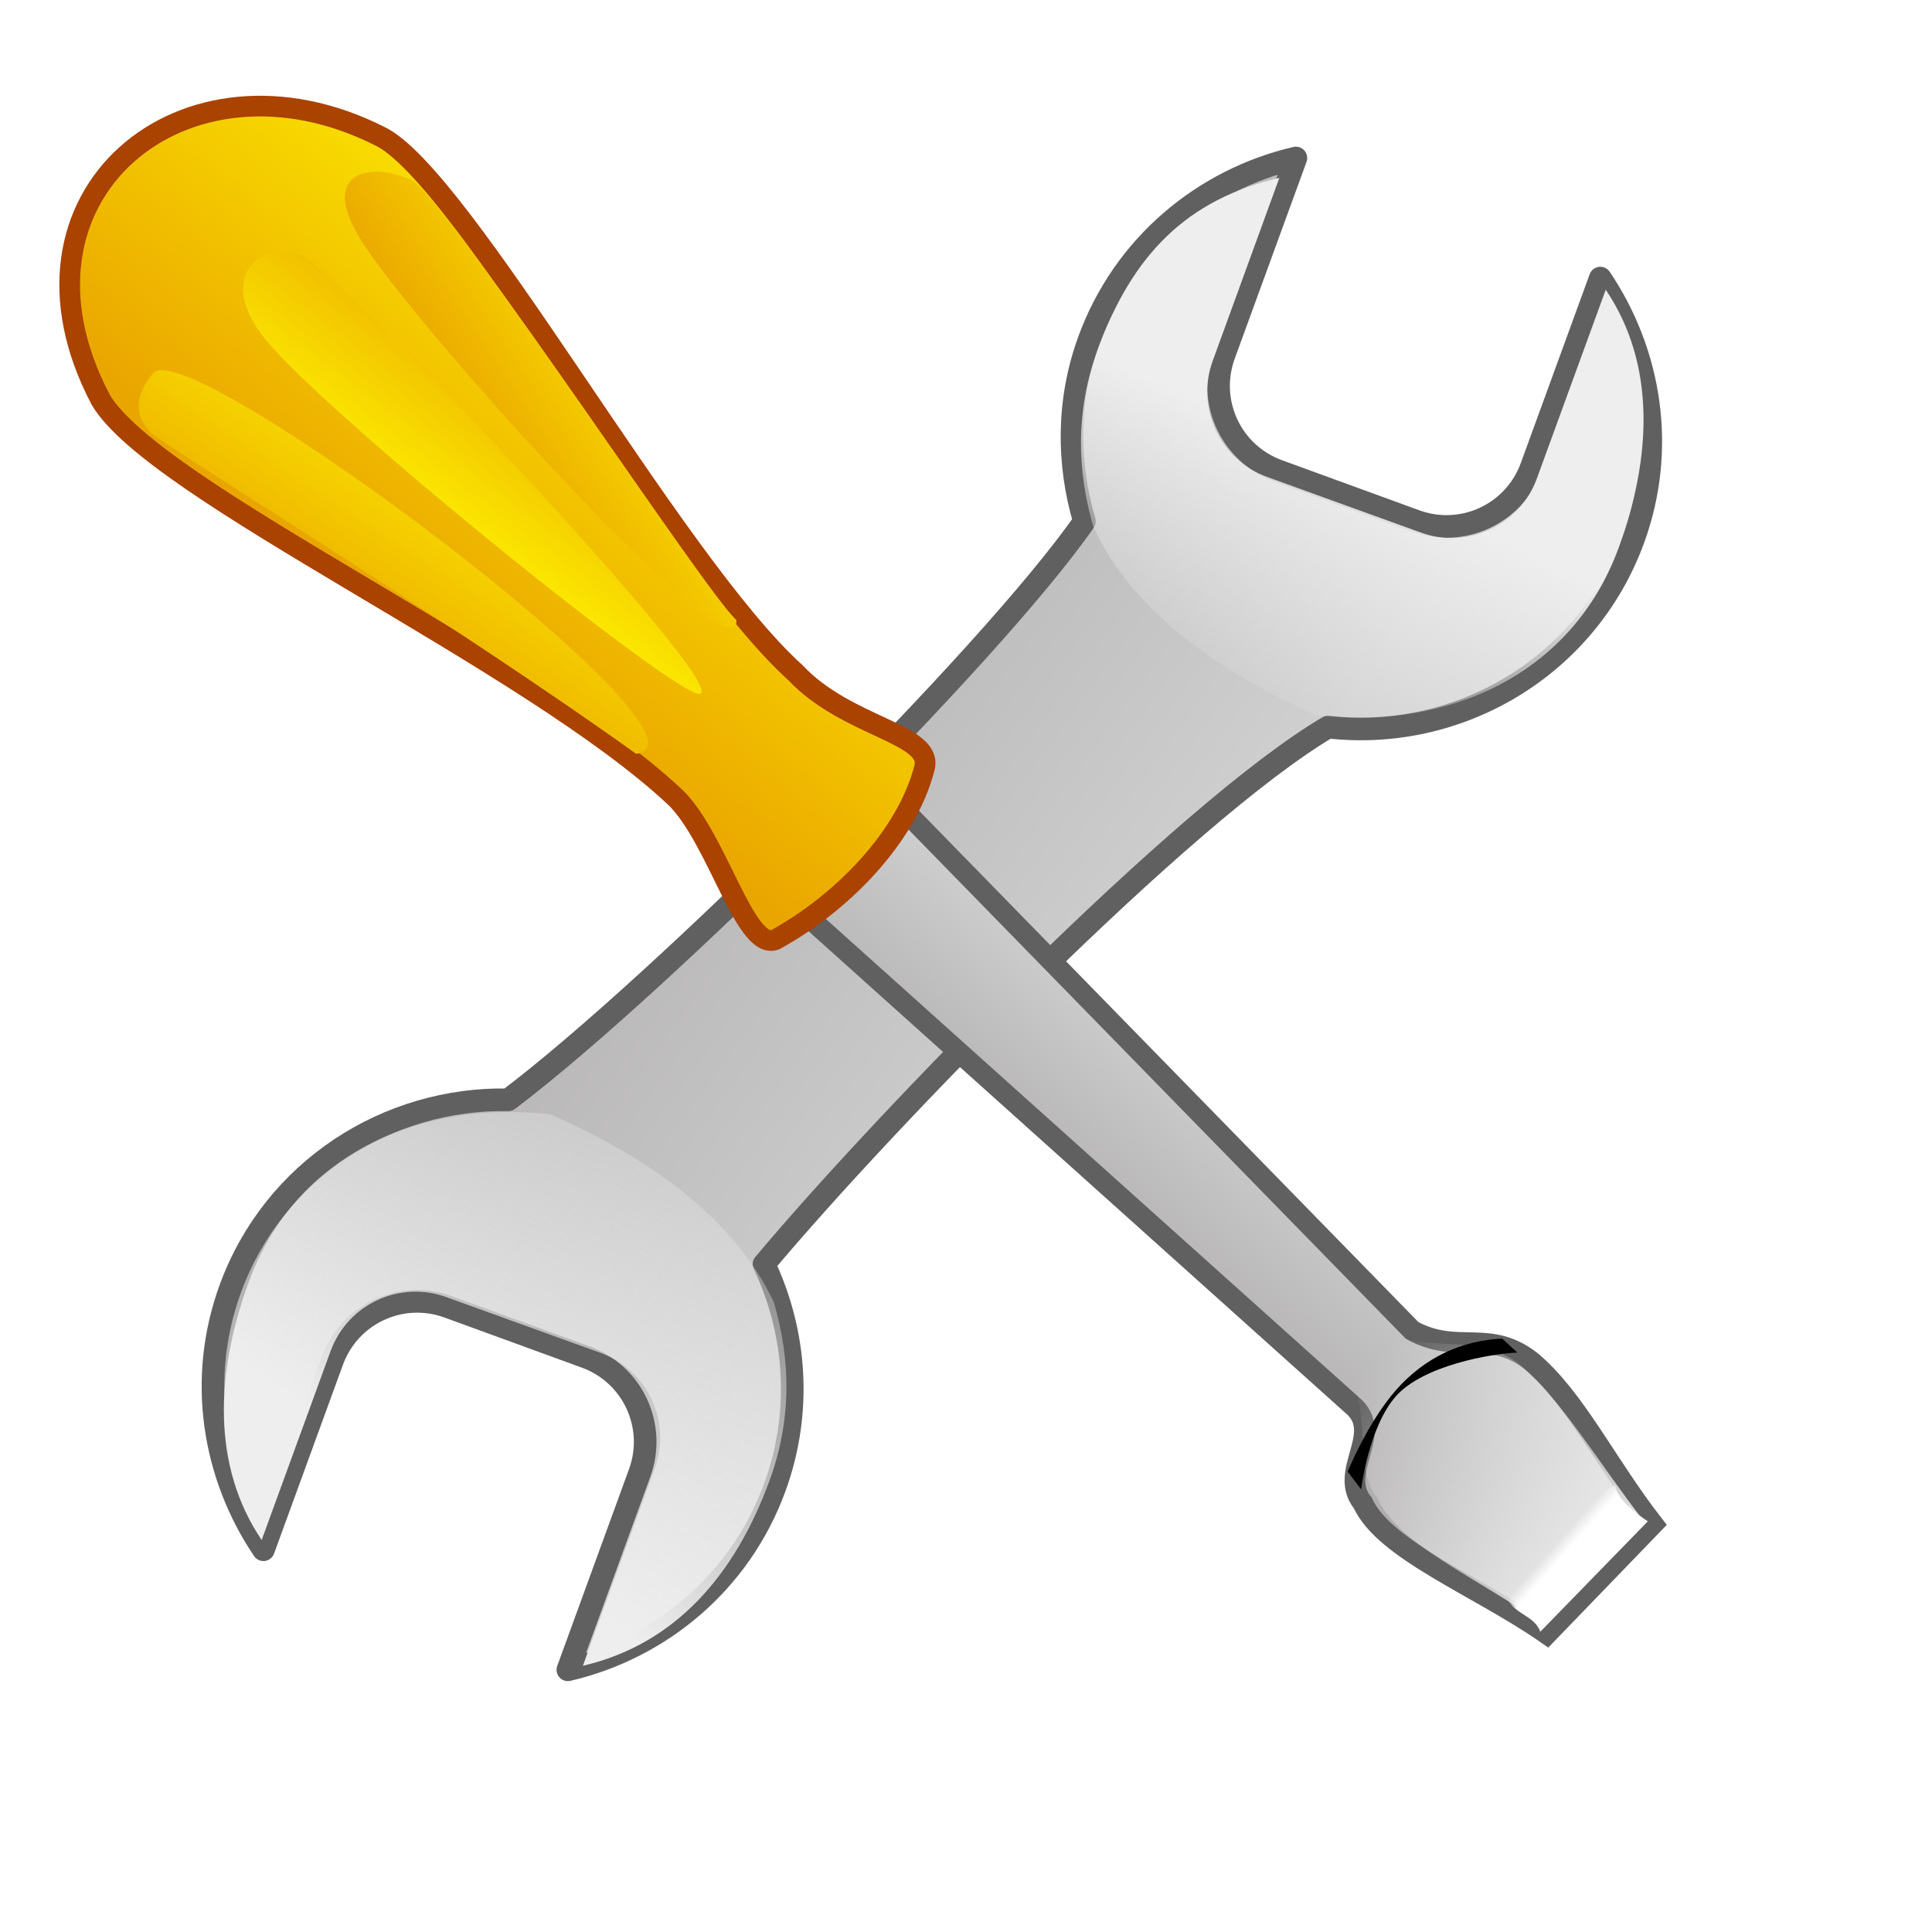
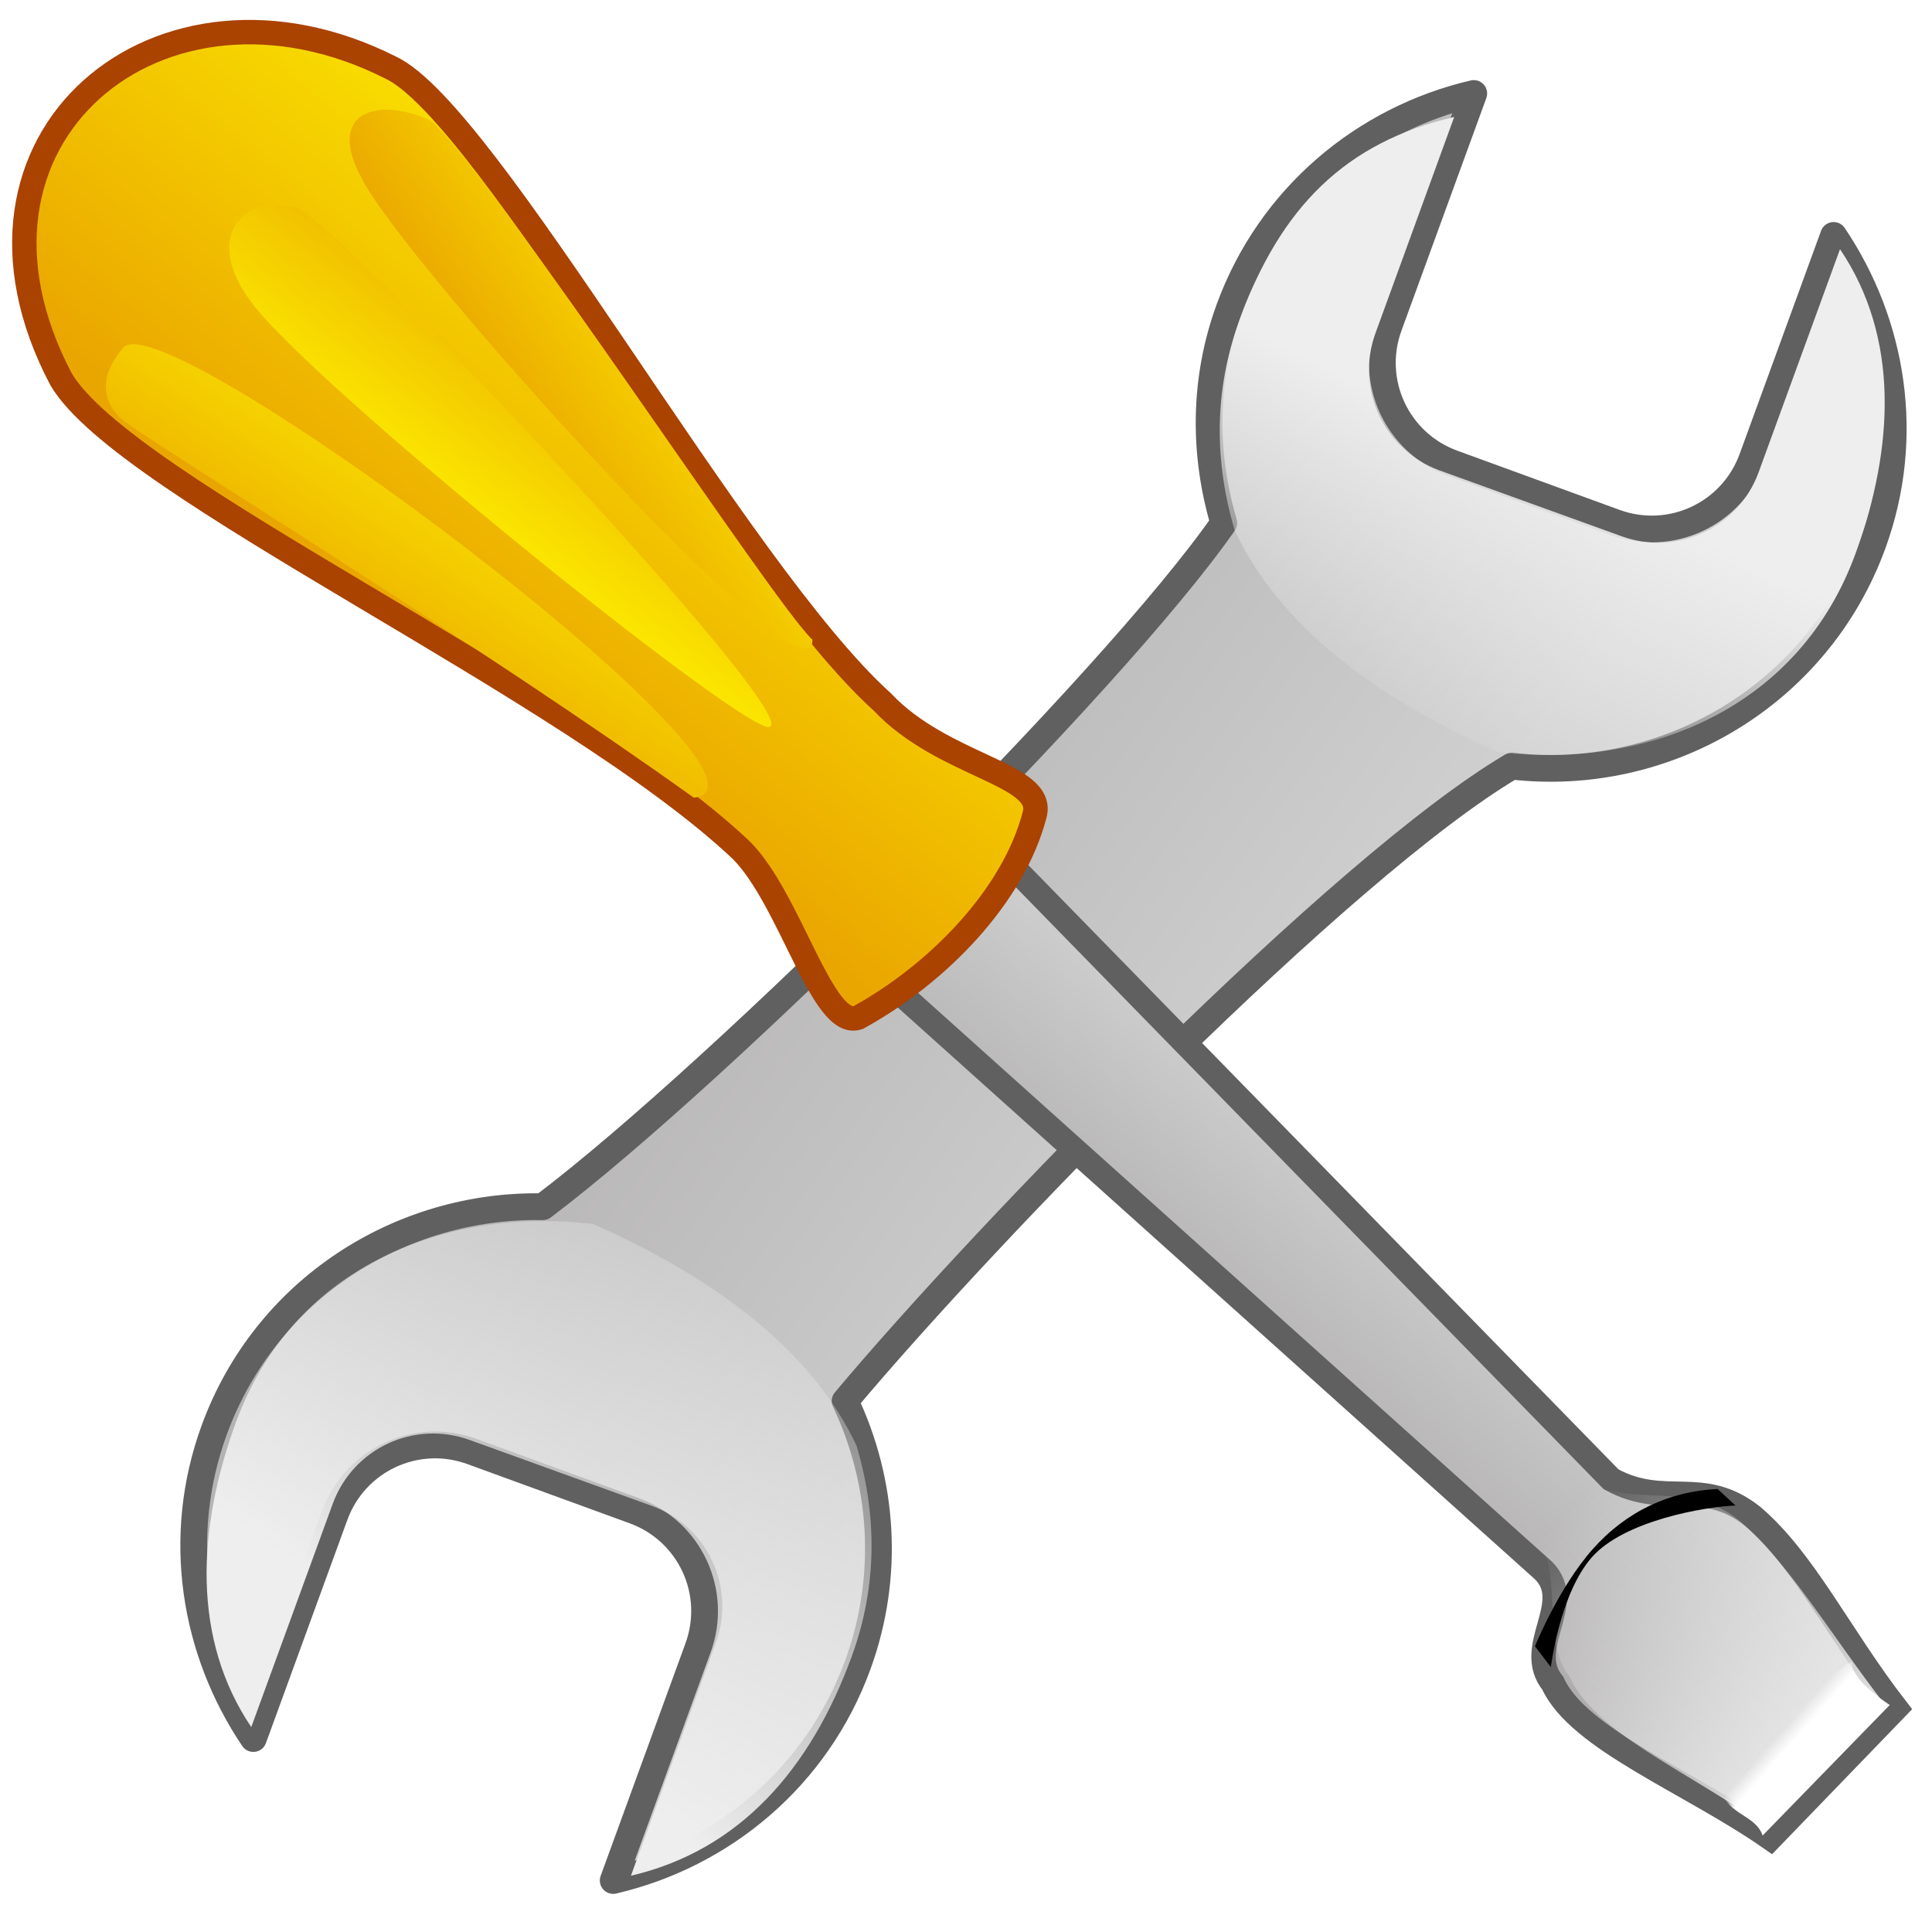
- <svg xmlns="http://www.w3.org/2000/svg" xmlns:xlink="http://www.w3.org/1999/xlink" id="svg1" height="80pt" width="80pt">
+ <svg xmlns="http://www.w3.org/2000/svg" xmlns:xlink="http://www.w3.org/1999/xlink" id="svg1" height="512" width="512" version="1.1">
  <defs id="defs3">
    <linearGradient id="linearGradient9171">
      <stop id="stop9172" stop-color="#fded00" offset="0" />
      <stop id="stop9173" stop-color="#eaa600" offset="1" />
    </linearGradient>
    <linearGradient id="linearGradient7925">
      <stop id="stop7926" stop-color="#d0d0d0" offset="0" />
      <stop id="stop7927" stop-color="#a6a3a3" offset="1" />
    </linearGradient>
    <linearGradient id="linearGradient6053">
      <stop id="stop6054" stop-color="#eeeeef" offset="0" />
      <stop id="stop6055" stop-color="#eeeeef" stop-opacity="0" offset="1" />
    </linearGradient>
-     <linearGradient id="linearGradient10435" y2="24.944" xlink:href="#linearGradient7925" gradientUnits="userSpaceOnUse" y1="51.917" gradientTransform="scale(.89256 1.1204)" x2="25.701" x1="68.289" />
-     <linearGradient id="linearGradient10439" y2="37.499" xlink:href="#linearGradient6053" gradientUnits="userSpaceOnUse" y1="22.576" gradientTransform="scale(1.0181 .98223)" x2="63.214" x1="67.512" />
-     <linearGradient id="linearGradient10443" y2="60.886" xlink:href="#linearGradient6053" gradientUnits="userSpaceOnUse" y1="89.566" gradientTransform="scale(1.0181 .98223)" x2="46.099" x1="31.621" />
-     <linearGradient id="linearGradient2368" y2="-16.187" xlink:href="#linearGradient7925" gradientUnits="userSpaceOnUse" y1="-29.097" gradientTransform="scale(1.0029 .99712)" x2="60.567" x1="71.452" />
-     <linearGradient id="linearGradient2369" y2="-57.829" xlink:href="#linearGradient9171" gradientUnits="userSpaceOnUse" y1="-77.68" gradientTransform="scale(1.0122 .98792)" x2="22.69" x1="39.07" />
-     <linearGradient id="linearGradient2370" y2="-17.167" xlink:href="#linearGradient6053" gradientUnits="userSpaceOnUse" y1="-4.448" gradientTransform="scale(.98568 1.0145)" x2="75.682" x1="88.667" />
-     <linearGradient id="linearGradient2371" y2="-6.878" gradientUnits="userSpaceOnUse" y1="-6.359" gradientTransform="scale(.95421 1.048)" x2="88.669" x1="89.202">
+     <linearGradient id="linearGradient10435" y2="24.944" xlink:href="#linearGradient7925" gradientUnits="userSpaceOnUse" y1="51.917" gradientTransform="scale(0.89256,1.1204)" x2="25.701" x1="68.289" />
+     <linearGradient id="linearGradient10439" y2="37.499" xlink:href="#linearGradient6053" gradientUnits="userSpaceOnUse" y1="22.576" gradientTransform="scale(1.0181,0.98223)" x2="63.214" x1="67.512" />
+     <linearGradient id="linearGradient10443" y2="60.886" xlink:href="#linearGradient6053" gradientUnits="userSpaceOnUse" y1="89.566" gradientTransform="scale(1.0181,0.98223)" x2="46.099" x1="31.621" />
+     <linearGradient id="linearGradient2368" y2="-16.187" xlink:href="#linearGradient7925" gradientUnits="userSpaceOnUse" y1="-29.097" gradientTransform="scale(1.0029,0.99712)" x2="60.567" x1="71.452" />
+     <linearGradient id="linearGradient2369" y2="-57.829" xlink:href="#linearGradient9171" gradientUnits="userSpaceOnUse" y1="-77.68" gradientTransform="scale(1.0122,0.98792)" x2="22.69" x1="39.07" />
+     <linearGradient id="linearGradient2370" y2="-17.167" xlink:href="#linearGradient6053" gradientUnits="userSpaceOnUse" y1="-4.448" gradientTransform="scale(0.98568,1.0145)" x2="75.682" x1="88.667" />
+     <linearGradient id="linearGradient2371" y2="-6.878" gradientUnits="userSpaceOnUse" y1="-6.359" gradientTransform="scale(0.95421,1.048)" x2="88.669" x1="89.202">
      <stop id="stop7301" stop-color="#fff" offset="0" />
      <stop id="stop7302" stop-color="#fff" stop-opacity="0" offset="1" />
    </linearGradient>
-     <linearGradient id="linearGradient2372" y2="-65.391" xlink:href="#linearGradient9171" gradientUnits="userSpaceOnUse" y1="-76.386" gradientTransform="scale(1.1521 .86795)" x2="14.759" x1="24.321" />
-     <linearGradient id="linearGradient2373" y2="-60.323" xlink:href="#linearGradient9171" gradientUnits="userSpaceOnUse" y1="-68.063" gradientTransform="scale(.91051 1.0983)" x2="28.947" x1="38.696" />
-     <linearGradient id="linearGradient2374" y2="-74.328" xlink:href="#linearGradient9171" gradientUnits="userSpaceOnUse" y1="-64.578" gradientTransform="scale(1.0189 .9814)" x2="29.839" x1="22.235" />
+     <linearGradient id="linearGradient2372" y2="-65.391" xlink:href="#linearGradient9171" gradientUnits="userSpaceOnUse" y1="-76.386" gradientTransform="scale(1.1521,0.86795)" x2="14.759" x1="24.321" />
+     <linearGradient id="linearGradient2373" y2="-60.323" xlink:href="#linearGradient9171" gradientUnits="userSpaceOnUse" y1="-68.063" gradientTransform="scale(0.91051,1.0983)" x2="28.947" x1="38.696" />
+     <linearGradient id="linearGradient2374" y2="-74.328" xlink:href="#linearGradient9171" gradientUnits="userSpaceOnUse" y1="-64.578" gradientTransform="scale(1.0189,0.9814)" x2="29.839" x1="22.235" />
  </defs>
-   <g id="layer1">
-     <g id="g10453" transform="matrix(.9873 .15886 -.15886 .9873 8.6693 -7.5326)">
-       <path id="path1683" stroke-linejoin="round" d="m64.661 6.061c-4.831 1.976-8.619 6.253-9.679 11.757-0.673 3.493-0.092 6.917 1.339 9.901-3.895 8.12-19.113 29.069-26.331 36.587-6.581 0.93-12.171 5.856-13.497 12.74-1.006 5.227 0.712 10.321 4.096 13.932l2.098-10.894c0.523-2.72 3.135-4.488 5.855-3.964l7.917 1.525c2.72 0.523 4.488 3.135 3.964 5.855l-2.186 11.354c4.83-1.977 8.619-6.253 9.679-11.757 0.842-4.372-0.202-8.667-2.544-12.074 5.389-9.026 18.947-28.336 26.036-34.225 7.218-0.328 13.571-5.527 14.996-12.929 1.007-5.228-0.711-10.321-4.095-13.932l-2.098 10.894c-0.524 2.72-3.135 4.488-5.855 3.964l-7.917-1.525c-2.721-0.524-4.489-3.135-3.965-5.855l2.187-11.354z" stroke="#606060" stroke-linecap="round" stroke-width="1.25" fill="url(#linearGradient10435)" />
-       <path id="path2940" d="m63.934 7.289c-4.83 1.976-7.335 5.45-8.395 10.954-0.672 3.493-0.092 6.757 1.34 9.74 2.685 3.948 7.516 6.622 13.802 8.277 7.219-0.328 13.571-4.403 14.997-11.805 1.007-5.228 0.412-10.321-2.972-13.932l-2.098 10.894c-0.524 2.72-3.135 4.488-5.855 3.964l-8.88-1.685c-2.72-0.524-4.489-3.136-3.965-5.856l2.026-10.551z" fill="url(#linearGradient10439)" />
-       <path id="path4183" d="m39.019 94.502c4.831-1.977 7.496-6.253 8.556-11.757 0.673-3.493 0.092-6.757-1.339-9.74-2.686-3.948-7.517-6.622-13.803-8.277-7.218 0.328-13.571 4.403-14.996 11.805-1.007 5.228-0.413 10.321 2.971 13.932l2.098-10.894c0.524-2.72 3.136-4.488 5.856-3.964l8.88 1.685c2.72 0.524 4.488 3.136 3.964 5.856l-2.187 11.354z" fill="url(#linearGradient10443)" />
+   <g id="layer1" transform="matrix(5.673782,0,0,5.673782,-15.37782,-24.72225)">
+     <g id="g10453" transform="matrix(0.9873,0.15886,-0.15886,0.9873,8.6693,-7.5326)">
+       <path id="path1683" stroke-linejoin="round" d="m 64.661,6.061 c -4.831,1.976 -8.619,6.253 -9.679,11.757 -0.673,3.493 -0.092,6.917 1.339,9.901 -3.895,8.12 -19.113,29.069 -26.331,36.587 -6.581,0.93 -12.171,5.856 -13.497,12.74 -1.006,5.227 0.712,10.321 4.096,13.932 l 2.098,-10.894 c 0.523,-2.72 3.135,-4.488 5.855,-3.964 l 7.917,1.525 c 2.72,0.523 4.488,3.135 3.964,5.855 l -2.186,11.354 c 4.83,-1.977 8.619,-6.253 9.679,-11.757 0.842,-4.372 -0.202,-8.667 -2.544,-12.074 5.389,-9.026 18.947,-28.336 26.036,-34.225 7.218,-0.328 13.571,-5.527 14.996,-12.929 1.007,-5.228 -0.711,-10.321 -4.095,-13.932 l -2.098,10.894 c -0.524,2.72 -3.135,4.488 -5.855,3.964 l -7.917,-1.525 c -2.721,-0.524 -4.489,-3.135 -3.965,-5.855 z" stroke="#606060" stroke-linecap="round" stroke-width="1.25" fill="url(#linearGradient10435)" style="fill:url(#linearGradient10435)" />
+       <path id="path2940" d="m 63.934,7.289 c -4.83,1.976 -7.335,5.45 -8.395,10.954 -0.672,3.493 -0.092,6.757 1.34,9.74 2.685,3.948 7.516,6.622 13.802,8.277 C 77.9,35.932 84.252,31.857 85.678,24.455 86.685,19.227 86.09,14.134 82.706,10.523 l -2.098,10.894 c -0.524,2.72 -3.135,4.488 -5.855,3.964 l -8.88,-1.685 C 63.153,23.172 61.384,20.56 61.908,17.84 Z" fill="url(#linearGradient10439)" style="fill:url(#linearGradient10439)" />
+       <path id="path4183" d="m 39.019,94.502 c 4.831,-1.977 7.496,-6.253 8.556,-11.757 0.673,-3.493 0.092,-6.757 -1.339,-9.74 -2.686,-3.948 -7.517,-6.622 -13.803,-8.277 -7.218,0.328 -13.571,4.403 -14.996,11.805 -1.007,5.228 -0.413,10.321 2.971,13.932 l 2.098,-10.894 c 0.524,-2.72 3.136,-4.488 5.856,-3.964 l 8.88,1.685 c 2.72,0.524 4.488,3.136 3.964,5.856 z" fill="url(#linearGradient10443)" style="fill:url(#linearGradient10443)" />
    </g>
-     <g id="g10444" fill-rule="evenodd" transform="translate(1.25 92.5)">
-       <path id="path4806" d="m42.78-42.401l5.221-6.045 28.714 29.401c2.519 1.375 4.236-0.139 6.594 1.717 2.451 2.083 4.099 5.61 6.711 8.976l-5.863 6.07c-3.764-2.626-8.972-4.61-10.167-7.237-1.376-1.702 1.101-3.725-0.435-5.267l-30.775-27.615z" stroke="#606060" stroke-width=".856pt" fill="url(#linearGradient2368)" />
-       <path id="path4807" d="m49.787-50.094c0.515-1.916-4.266-2.227-7.121-5.267-6.8-6.131-18.415-27.511-22.967-29.63-10.747-5.418-21.334 3.289-15.387 14.563 2.988 5.081 23.633 14.334 31.758 21.982 2.306 2.29 3.81 8.431 5.474 7.832 3.71-2.037 7.261-5.678 8.243-9.48z" stroke="#aa4200" stroke-width=".856pt" fill="url(#linearGradient2369)" />
-       <path id="path4810" d="m75.243-19.042c2.519 1.375 5.038 0.021 7.397 1.877 2.451 2.083 4.259 5.289 6.871 8.656l-5.703 5.588c-3.763-2.626-7.848-4.289-9.043-6.916-1.375-1.702-0.183-5.17-1.719-6.712l2.197-2.493z" fill="url(#linearGradient2370)" />
-       <path id="path4808" d="m81.688-18.594c-2.224 0.097-4.26 1.028-5.844 2.818-1.585 1.79-2.688 4.526-2.688 4.526l0.742 0.977s0.415-3.439 1.92-5.14c1.506-1.701 5.235-2.348 6.703-2.412l-0.833-0.769z" />
-       <path id="path6057" d="m83.788-2.408l5.939-6.099s-1.766-1.124-1.766-1.926c0-0.803-6.099 5.939-6.099 5.939 0.321 1.124 1.605 1.124 1.926 2.087z" fill="url(#linearGradient2371)" />
-       <path id="path9175" d="m7.384-68.379s-2.087-1.284-0.161-3.531c1.926-2.247 32.103 20.385 26.645 21.027-9.63-6.902-24.237-15.891-26.484-17.496z" fill="url(#linearGradient2372)" />
-       <path id="path9176" d="m18.377-79.777c-1.765-3.21 0.803-3.852 3.211-2.729 3.049 2.729 16.051 22.633 17.817 24.238 0.16 3.692-19.102-17.657-21.028-21.509z" fill="url(#linearGradient2373)" />
-       <path id="path9177" d="m13.064-74.22c-2.132-2.979-0.109-4.998 2.414-4.166 3.153 2.05 23.096 23.318 21.967 24.167-0.528 0.918-22.014-16.403-24.381-20.001z" fill="url(#linearGradient2374)" />
+     <g id="g10444" fill-rule="evenodd" transform="translate(1.25,92.5)">
+       <path id="path4806" d="m 42.78,-42.401 5.221,-6.045 28.714,29.401 c 2.519,1.375 4.236,-0.139 6.594,1.717 2.451,2.083 4.099,5.61 6.711,8.976 L 84.157,-2.282 C 80.393,-4.908 75.185,-6.892 73.99,-9.519 72.614,-11.221 75.091,-13.244 73.555,-14.786 Z" stroke="#606060" stroke-width="0.856pt" fill="url(#linearGradient2368)" style="fill:url(#linearGradient2368)" />
+       <path id="path4807" d="m 49.787,-50.094 c 0.515,-1.916 -4.266,-2.227 -7.121,-5.267 -6.8,-6.131 -18.415,-27.511 -22.967,-29.63 -10.747,-5.418 -21.334,3.289 -15.387,14.563 2.988,5.081 23.633,14.334 31.758,21.982 2.306,2.29 3.81,8.431 5.474,7.832 3.71,-2.037 7.261,-5.678 8.243,-9.48 z" stroke="#aa4200" stroke-width="0.856pt" fill="url(#linearGradient2369)" style="fill:url(#linearGradient2369)" />
+       <path id="path4810" d="m 75.243,-19.042 c 2.519,1.375 5.038,0.021 7.397,1.877 2.451,2.083 4.259,5.289 6.871,8.656 l -5.703,5.588 C 80.045,-5.548 75.96,-7.211 74.765,-9.837 73.39,-11.539 74.582,-15.007 73.046,-16.549 Z" fill="url(#linearGradient2370)" style="fill:url(#linearGradient2370)" />
+       <path id="path4808" d="m 81.688,-18.594 c -2.224,0.097 -4.26,1.028 -5.844,2.818 -1.585,1.79 -2.688,4.526 -2.688,4.526 l 0.742,0.977 c 0,0 0.415,-3.439 1.92,-5.14 1.506,-1.701 5.235,-2.348 6.703,-2.412 z" />
+       <path id="path6057" d="m 83.788,-2.408 5.939,-6.099 c 0,0 -1.766,-1.124 -1.766,-1.926 0,-0.803 -6.099,5.939 -6.099,5.939 0.321,1.124 1.605,1.124 1.926,2.087 z" fill="url(#linearGradient2371)" style="fill:url(#linearGradient2371)" />
+       <path id="path9175" d="m 7.384,-68.379 c 0,0 -2.087,-1.284 -0.161,-3.531 1.926,-2.247 32.103,20.385 26.645,21.027 -9.63,-6.902 -24.237,-15.891 -26.484,-17.496 z" fill="url(#linearGradient2372)" style="fill:url(#linearGradient2372)" />
+       <path id="path9176" d="m 18.377,-79.777 c -1.765,-3.21 0.803,-3.852 3.211,-2.729 3.049,2.729 16.051,22.633 17.817,24.238 0.16,3.692 -19.102,-17.657 -21.028,-21.509 z" fill="url(#linearGradient2373)" style="fill:url(#linearGradient2373)" />
+       <path id="path9177" d="m 13.064,-74.22 c -2.132,-2.979 -0.109,-4.998 2.414,-4.166 3.153,2.05 23.096,23.318 21.967,24.167 -0.528,0.918 -22.014,-16.403 -24.381,-20.001 z" fill="url(#linearGradient2374)" style="fill:url(#linearGradient2374)" />
    </g>
  </g>
</svg>
